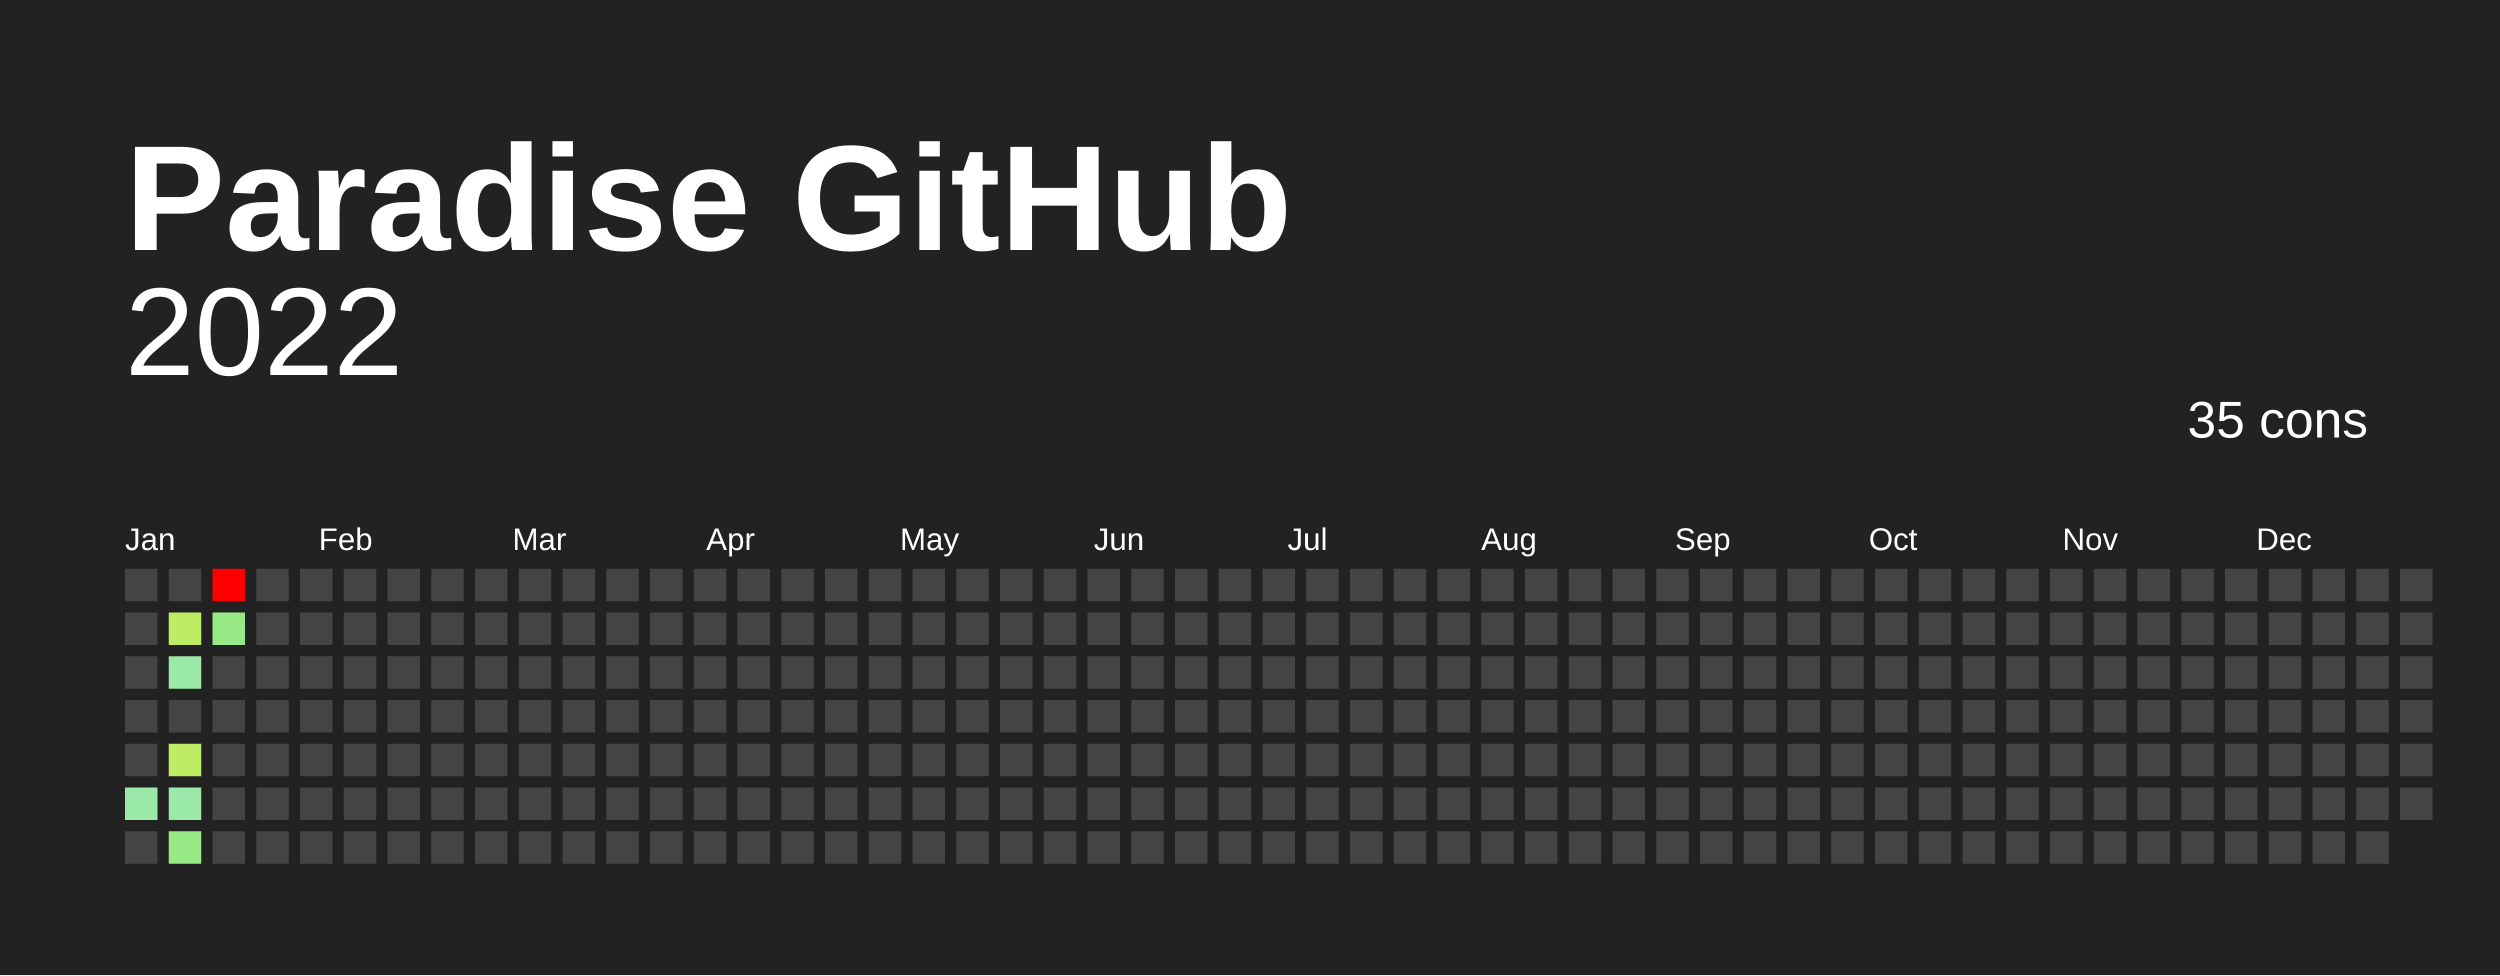
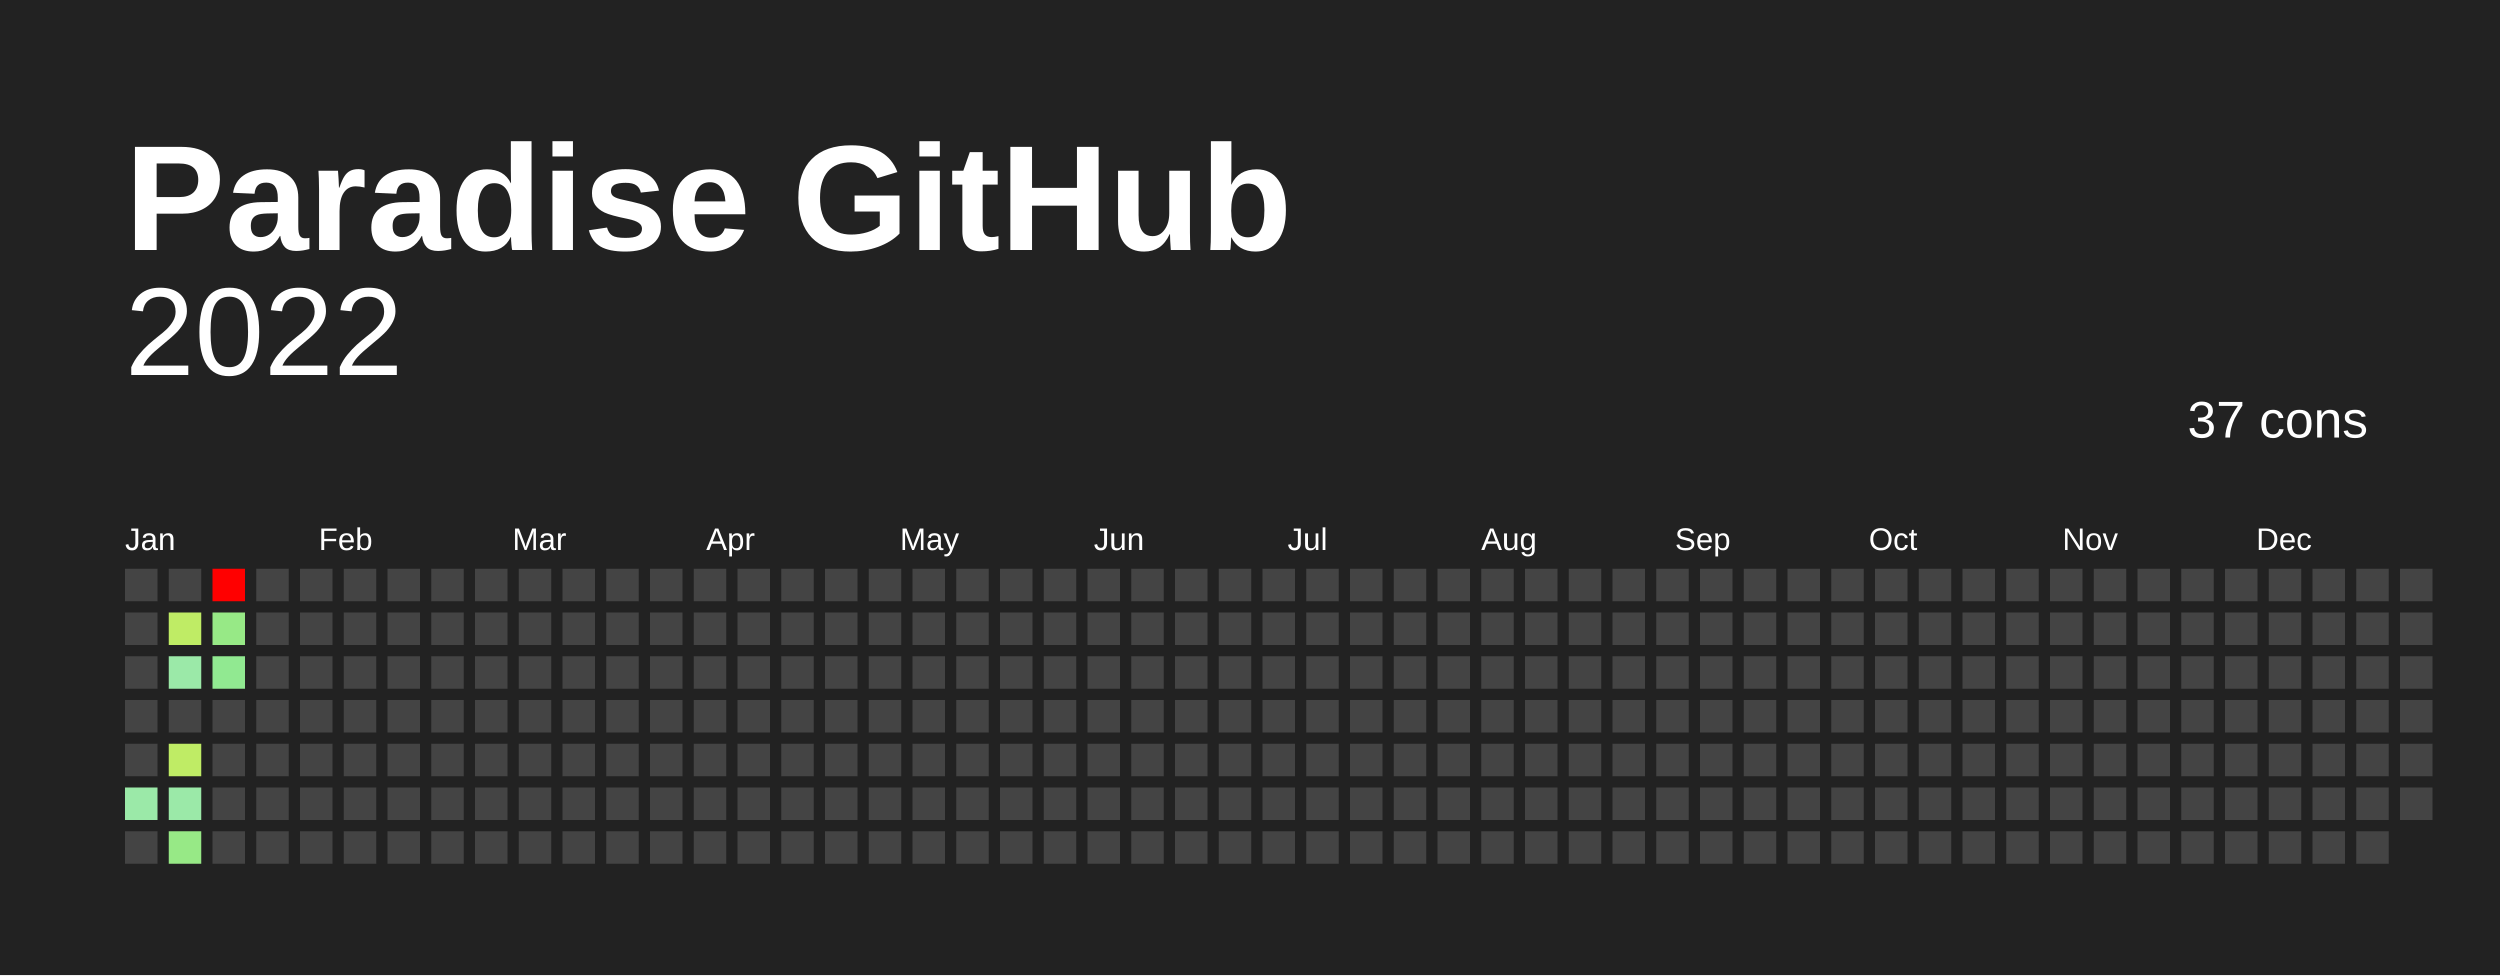
<svg xmlns="http://www.w3.org/2000/svg" baseProfile="full" height="78mm" version="1.1" viewBox="0,0,200,78" width="200mm">
  <defs />
  <rect fill="#222222" height="78" width="200" x="0" y="0" />
  <text fill="#FFFFFF" style="font-size:12px; font-family:Arial; font-weight:bold;" x="10" y="20">Paradise GitHub</text>
  <text alignment-baseline="hanging" fill="#FFFFFF" style="font-size:10.0px; font-family:Arial;" x="10" y="30">2022</text>
-   <text alignment-baseline="hanging" fill="#FFFFFF" style="font-size:4.125px; font-family:Arial;" x="175" y="35">35 cons</text>
+   <text alignment-baseline="hanging" fill="#FFFFFF" style="font-size:4.125px; font-family:Arial;" x="175" y="35">37 cons</text>
  <text fill="#FFFFFF" style="font-size:2.5px; font-family:Arial" x="10.0" y="44">Jan</text>
  <text fill="#FFFFFF" style="font-size:2.5px; font-family:Arial" x="25.5" y="44">Feb</text>
  <text fill="#FFFFFF" style="font-size:2.5px; font-family:Arial" x="41.0" y="44">Mar</text>
  <text fill="#FFFFFF" style="font-size:2.5px; font-family:Arial" x="56.5" y="44">Apr</text>
  <text fill="#FFFFFF" style="font-size:2.5px; font-family:Arial" x="72.0" y="44">May</text>
  <text fill="#FFFFFF" style="font-size:2.5px; font-family:Arial" x="87.5" y="44">Jun</text>
  <text fill="#FFFFFF" style="font-size:2.5px; font-family:Arial" x="103.0" y="44">Jul</text>
  <text fill="#FFFFFF" style="font-size:2.5px; font-family:Arial" x="118.5" y="44">Aug</text>
  <text fill="#FFFFFF" style="font-size:2.5px; font-family:Arial" x="134.0" y="44">Sep</text>
  <text fill="#FFFFFF" style="font-size:2.5px; font-family:Arial" x="149.5" y="44">Oct</text>
  <text fill="#FFFFFF" style="font-size:2.5px; font-family:Arial" x="165.0" y="44">Nov</text>
  <text fill="#FFFFFF" style="font-size:2.5px; font-family:Arial" x="180.5" y="44">Dec</text>
  <rect fill="#444444" height="2.6" width="2.6" x="10.0" y="45.5" />
  <rect fill="#444444" height="2.6" width="2.6" x="10.0" y="49.0" />
  <rect fill="#444444" height="2.6" width="2.6" x="10.0" y="52.5" />
  <rect fill="#444444" height="2.6" width="2.6" x="10.0" y="56.0" />
  <rect fill="#444444" height="2.6" width="2.6" x="10.0" y="59.5" />
  <rect fill="#9be9a8" height="2.6" width="2.6" x="10.0" y="63.0" />
  <rect fill="#444444" height="2.6" width="2.6" x="10.0" y="66.5" />
  <rect fill="#444444" height="2.6" width="2.6" x="13.5" y="45.5" />
  <rect fill="#bfec65" height="2.6" width="2.6" x="13.5" y="49.0" />
  <rect fill="#9be9a8" height="2.6" width="2.6" x="13.5" y="52.5" />
  <rect fill="#444444" height="2.6" width="2.6" x="13.5" y="56.0" />
  <rect fill="#bfec65" height="2.6" width="2.6" x="13.5" y="59.5" />
  <rect fill="#9be9a8" height="2.6" width="2.6" x="13.5" y="63.0" />
  <rect fill="#97e986" height="2.6" width="2.6" x="13.5" y="66.5" />
  <rect fill="red" height="2.6" width="2.6" x="17.0" y="45.5" />
  <rect fill="#97e986" height="2.6" width="2.6" x="17.0" y="49.0" />
-   <rect fill="#444444" height="2.6" width="2.6" x="17.0" y="52.5" />
+   <rect fill="#91e991" height="2.6" width="2.6" x="17.0" y="52.5" />
  <rect fill="#444444" height="2.6" width="2.6" x="17.0" y="56.0" />
  <rect fill="#444444" height="2.6" width="2.6" x="17.0" y="59.5" />
  <rect fill="#444444" height="2.6" width="2.6" x="17.0" y="63.0" />
  <rect fill="#444444" height="2.6" width="2.6" x="17.0" y="66.5" />
  <rect fill="#444444" height="2.6" width="2.6" x="20.5" y="45.5" />
  <rect fill="#444444" height="2.6" width="2.6" x="20.5" y="49.0" />
  <rect fill="#444444" height="2.6" width="2.6" x="20.5" y="52.5" />
  <rect fill="#444444" height="2.6" width="2.6" x="20.5" y="56.0" />
  <rect fill="#444444" height="2.6" width="2.6" x="20.5" y="59.5" />
  <rect fill="#444444" height="2.6" width="2.6" x="20.5" y="63.0" />
  <rect fill="#444444" height="2.6" width="2.6" x="20.5" y="66.5" />
  <rect fill="#444444" height="2.6" width="2.6" x="24.0" y="45.5" />
  <rect fill="#444444" height="2.6" width="2.6" x="24.0" y="49.0" />
  <rect fill="#444444" height="2.6" width="2.6" x="24.0" y="52.5" />
  <rect fill="#444444" height="2.6" width="2.6" x="24.0" y="56.0" />
  <rect fill="#444444" height="2.6" width="2.6" x="24.0" y="59.5" />
  <rect fill="#444444" height="2.6" width="2.6" x="24.0" y="63.0" />
  <rect fill="#444444" height="2.6" width="2.6" x="24.0" y="66.5" />
  <rect fill="#444444" height="2.6" width="2.6" x="27.5" y="45.5" />
  <rect fill="#444444" height="2.6" width="2.6" x="27.5" y="49.0" />
  <rect fill="#444444" height="2.6" width="2.6" x="27.5" y="52.5" />
  <rect fill="#444444" height="2.6" width="2.6" x="27.5" y="56.0" />
  <rect fill="#444444" height="2.6" width="2.6" x="27.5" y="59.5" />
  <rect fill="#444444" height="2.6" width="2.6" x="27.5" y="63.0" />
  <rect fill="#444444" height="2.6" width="2.6" x="27.5" y="66.5" />
  <rect fill="#444444" height="2.6" width="2.6" x="31.0" y="45.5" />
  <rect fill="#444444" height="2.6" width="2.6" x="31.0" y="49.0" />
  <rect fill="#444444" height="2.6" width="2.6" x="31.0" y="52.5" />
  <rect fill="#444444" height="2.6" width="2.6" x="31.0" y="56.0" />
  <rect fill="#444444" height="2.6" width="2.6" x="31.0" y="59.5" />
  <rect fill="#444444" height="2.6" width="2.6" x="31.0" y="63.0" />
  <rect fill="#444444" height="2.6" width="2.6" x="31.0" y="66.5" />
  <rect fill="#444444" height="2.6" width="2.6" x="34.5" y="45.5" />
  <rect fill="#444444" height="2.6" width="2.6" x="34.5" y="49.0" />
  <rect fill="#444444" height="2.6" width="2.6" x="34.5" y="52.5" />
  <rect fill="#444444" height="2.6" width="2.6" x="34.5" y="56.0" />
  <rect fill="#444444" height="2.6" width="2.6" x="34.5" y="59.5" />
  <rect fill="#444444" height="2.6" width="2.6" x="34.5" y="63.0" />
  <rect fill="#444444" height="2.6" width="2.6" x="34.5" y="66.5" />
  <rect fill="#444444" height="2.6" width="2.6" x="38.0" y="45.5" />
  <rect fill="#444444" height="2.6" width="2.6" x="38.0" y="49.0" />
  <rect fill="#444444" height="2.6" width="2.6" x="38.0" y="52.5" />
  <rect fill="#444444" height="2.6" width="2.6" x="38.0" y="56.0" />
  <rect fill="#444444" height="2.6" width="2.6" x="38.0" y="59.5" />
  <rect fill="#444444" height="2.6" width="2.6" x="38.0" y="63.0" />
  <rect fill="#444444" height="2.6" width="2.6" x="38.0" y="66.5" />
  <rect fill="#444444" height="2.6" width="2.6" x="41.5" y="45.5" />
  <rect fill="#444444" height="2.6" width="2.6" x="41.5" y="49.0" />
  <rect fill="#444444" height="2.6" width="2.6" x="41.5" y="52.5" />
  <rect fill="#444444" height="2.6" width="2.6" x="41.5" y="56.0" />
  <rect fill="#444444" height="2.6" width="2.6" x="41.5" y="59.5" />
  <rect fill="#444444" height="2.6" width="2.6" x="41.5" y="63.0" />
  <rect fill="#444444" height="2.6" width="2.6" x="41.5" y="66.5" />
  <rect fill="#444444" height="2.6" width="2.6" x="45.0" y="45.5" />
  <rect fill="#444444" height="2.6" width="2.6" x="45.0" y="49.0" />
  <rect fill="#444444" height="2.6" width="2.6" x="45.0" y="52.5" />
  <rect fill="#444444" height="2.6" width="2.6" x="45.0" y="56.0" />
  <rect fill="#444444" height="2.6" width="2.6" x="45.0" y="59.5" />
  <rect fill="#444444" height="2.6" width="2.6" x="45.0" y="63.0" />
  <rect fill="#444444" height="2.6" width="2.6" x="45.0" y="66.5" />
  <rect fill="#444444" height="2.6" width="2.6" x="48.5" y="45.5" />
  <rect fill="#444444" height="2.6" width="2.6" x="48.5" y="49.0" />
  <rect fill="#444444" height="2.6" width="2.6" x="48.5" y="52.5" />
  <rect fill="#444444" height="2.6" width="2.6" x="48.5" y="56.0" />
  <rect fill="#444444" height="2.6" width="2.6" x="48.5" y="59.5" />
  <rect fill="#444444" height="2.6" width="2.6" x="48.5" y="63.0" />
  <rect fill="#444444" height="2.6" width="2.6" x="48.5" y="66.5" />
  <rect fill="#444444" height="2.6" width="2.6" x="52.0" y="45.5" />
  <rect fill="#444444" height="2.6" width="2.6" x="52.0" y="49.0" />
  <rect fill="#444444" height="2.6" width="2.6" x="52.0" y="52.5" />
  <rect fill="#444444" height="2.6" width="2.6" x="52.0" y="56.0" />
  <rect fill="#444444" height="2.6" width="2.6" x="52.0" y="59.5" />
  <rect fill="#444444" height="2.6" width="2.6" x="52.0" y="63.0" />
  <rect fill="#444444" height="2.6" width="2.6" x="52.0" y="66.5" />
  <rect fill="#444444" height="2.6" width="2.6" x="55.5" y="45.5" />
  <rect fill="#444444" height="2.6" width="2.6" x="55.5" y="49.0" />
  <rect fill="#444444" height="2.6" width="2.6" x="55.5" y="52.5" />
  <rect fill="#444444" height="2.6" width="2.6" x="55.5" y="56.0" />
  <rect fill="#444444" height="2.6" width="2.6" x="55.5" y="59.5" />
  <rect fill="#444444" height="2.6" width="2.6" x="55.5" y="63.0" />
  <rect fill="#444444" height="2.6" width="2.6" x="55.5" y="66.5" />
  <rect fill="#444444" height="2.6" width="2.6" x="59.0" y="45.5" />
  <rect fill="#444444" height="2.6" width="2.6" x="59.0" y="49.0" />
  <rect fill="#444444" height="2.6" width="2.6" x="59.0" y="52.5" />
  <rect fill="#444444" height="2.6" width="2.6" x="59.0" y="56.0" />
  <rect fill="#444444" height="2.6" width="2.6" x="59.0" y="59.5" />
  <rect fill="#444444" height="2.6" width="2.6" x="59.0" y="63.0" />
  <rect fill="#444444" height="2.6" width="2.6" x="59.0" y="66.5" />
  <rect fill="#444444" height="2.6" width="2.6" x="62.5" y="45.5" />
  <rect fill="#444444" height="2.6" width="2.6" x="62.5" y="49.0" />
  <rect fill="#444444" height="2.6" width="2.6" x="62.5" y="52.5" />
  <rect fill="#444444" height="2.6" width="2.6" x="62.5" y="56.0" />
  <rect fill="#444444" height="2.6" width="2.6" x="62.5" y="59.5" />
  <rect fill="#444444" height="2.6" width="2.6" x="62.5" y="63.0" />
  <rect fill="#444444" height="2.6" width="2.6" x="62.5" y="66.5" />
  <rect fill="#444444" height="2.6" width="2.6" x="66.0" y="45.5" />
  <rect fill="#444444" height="2.6" width="2.6" x="66.0" y="49.0" />
  <rect fill="#444444" height="2.6" width="2.6" x="66.0" y="52.5" />
  <rect fill="#444444" height="2.6" width="2.6" x="66.0" y="56.0" />
  <rect fill="#444444" height="2.6" width="2.6" x="66.0" y="59.5" />
  <rect fill="#444444" height="2.6" width="2.6" x="66.0" y="63.0" />
  <rect fill="#444444" height="2.6" width="2.6" x="66.0" y="66.5" />
  <rect fill="#444444" height="2.6" width="2.6" x="69.5" y="45.5" />
  <rect fill="#444444" height="2.6" width="2.6" x="69.5" y="49.0" />
  <rect fill="#444444" height="2.6" width="2.6" x="69.5" y="52.5" />
  <rect fill="#444444" height="2.6" width="2.6" x="69.5" y="56.0" />
  <rect fill="#444444" height="2.6" width="2.6" x="69.5" y="59.5" />
  <rect fill="#444444" height="2.6" width="2.6" x="69.5" y="63.0" />
  <rect fill="#444444" height="2.6" width="2.6" x="69.5" y="66.5" />
  <rect fill="#444444" height="2.6" width="2.6" x="73.0" y="45.5" />
  <rect fill="#444444" height="2.6" width="2.6" x="73.0" y="49.0" />
  <rect fill="#444444" height="2.6" width="2.6" x="73.0" y="52.5" />
  <rect fill="#444444" height="2.6" width="2.6" x="73.0" y="56.0" />
  <rect fill="#444444" height="2.6" width="2.6" x="73.0" y="59.5" />
  <rect fill="#444444" height="2.6" width="2.6" x="73.0" y="63.0" />
  <rect fill="#444444" height="2.6" width="2.6" x="73.0" y="66.5" />
  <rect fill="#444444" height="2.6" width="2.6" x="76.5" y="45.5" />
  <rect fill="#444444" height="2.6" width="2.6" x="76.5" y="49.0" />
  <rect fill="#444444" height="2.6" width="2.6" x="76.5" y="52.5" />
  <rect fill="#444444" height="2.6" width="2.6" x="76.5" y="56.0" />
  <rect fill="#444444" height="2.6" width="2.6" x="76.5" y="59.5" />
  <rect fill="#444444" height="2.6" width="2.6" x="76.5" y="63.0" />
  <rect fill="#444444" height="2.6" width="2.6" x="76.5" y="66.5" />
  <rect fill="#444444" height="2.6" width="2.6" x="80.0" y="45.5" />
  <rect fill="#444444" height="2.6" width="2.6" x="80.0" y="49.0" />
  <rect fill="#444444" height="2.6" width="2.6" x="80.0" y="52.5" />
  <rect fill="#444444" height="2.6" width="2.6" x="80.0" y="56.0" />
  <rect fill="#444444" height="2.6" width="2.6" x="80.0" y="59.5" />
  <rect fill="#444444" height="2.6" width="2.6" x="80.0" y="63.0" />
  <rect fill="#444444" height="2.6" width="2.6" x="80.0" y="66.5" />
  <rect fill="#444444" height="2.6" width="2.6" x="83.5" y="45.5" />
  <rect fill="#444444" height="2.6" width="2.6" x="83.5" y="49.0" />
  <rect fill="#444444" height="2.6" width="2.6" x="83.5" y="52.5" />
  <rect fill="#444444" height="2.6" width="2.6" x="83.5" y="56.0" />
  <rect fill="#444444" height="2.6" width="2.6" x="83.5" y="59.5" />
  <rect fill="#444444" height="2.6" width="2.6" x="83.5" y="63.0" />
  <rect fill="#444444" height="2.6" width="2.6" x="83.5" y="66.5" />
  <rect fill="#444444" height="2.6" width="2.6" x="87.0" y="45.5" />
  <rect fill="#444444" height="2.6" width="2.6" x="87.0" y="49.0" />
  <rect fill="#444444" height="2.6" width="2.6" x="87.0" y="52.5" />
  <rect fill="#444444" height="2.6" width="2.6" x="87.0" y="56.0" />
  <rect fill="#444444" height="2.6" width="2.6" x="87.0" y="59.5" />
  <rect fill="#444444" height="2.6" width="2.6" x="87.0" y="63.0" />
  <rect fill="#444444" height="2.6" width="2.6" x="87.0" y="66.5" />
  <rect fill="#444444" height="2.6" width="2.6" x="90.5" y="45.5" />
  <rect fill="#444444" height="2.6" width="2.6" x="90.5" y="49.0" />
  <rect fill="#444444" height="2.6" width="2.6" x="90.5" y="52.5" />
  <rect fill="#444444" height="2.6" width="2.6" x="90.5" y="56.0" />
  <rect fill="#444444" height="2.6" width="2.6" x="90.5" y="59.5" />
  <rect fill="#444444" height="2.6" width="2.6" x="90.5" y="63.0" />
  <rect fill="#444444" height="2.6" width="2.6" x="90.5" y="66.5" />
  <rect fill="#444444" height="2.6" width="2.6" x="94.0" y="45.5" />
  <rect fill="#444444" height="2.6" width="2.6" x="94.0" y="49.0" />
  <rect fill="#444444" height="2.6" width="2.6" x="94.0" y="52.5" />
  <rect fill="#444444" height="2.6" width="2.6" x="94.0" y="56.0" />
  <rect fill="#444444" height="2.6" width="2.6" x="94.0" y="59.5" />
  <rect fill="#444444" height="2.6" width="2.6" x="94.0" y="63.0" />
  <rect fill="#444444" height="2.6" width="2.6" x="94.0" y="66.5" />
  <rect fill="#444444" height="2.6" width="2.6" x="97.5" y="45.5" />
  <rect fill="#444444" height="2.6" width="2.6" x="97.5" y="49.0" />
  <rect fill="#444444" height="2.6" width="2.6" x="97.5" y="52.5" />
  <rect fill="#444444" height="2.6" width="2.6" x="97.5" y="56.0" />
  <rect fill="#444444" height="2.6" width="2.6" x="97.5" y="59.5" />
  <rect fill="#444444" height="2.6" width="2.6" x="97.5" y="63.0" />
  <rect fill="#444444" height="2.6" width="2.6" x="97.5" y="66.5" />
  <rect fill="#444444" height="2.6" width="2.6" x="101.0" y="45.5" />
  <rect fill="#444444" height="2.6" width="2.6" x="101.0" y="49.0" />
  <rect fill="#444444" height="2.6" width="2.6" x="101.0" y="52.5" />
  <rect fill="#444444" height="2.6" width="2.6" x="101.0" y="56.0" />
  <rect fill="#444444" height="2.6" width="2.6" x="101.0" y="59.5" />
  <rect fill="#444444" height="2.6" width="2.6" x="101.0" y="63.0" />
  <rect fill="#444444" height="2.6" width="2.6" x="101.0" y="66.5" />
  <rect fill="#444444" height="2.6" width="2.6" x="104.5" y="45.5" />
  <rect fill="#444444" height="2.6" width="2.6" x="104.5" y="49.0" />
  <rect fill="#444444" height="2.6" width="2.6" x="104.5" y="52.5" />
  <rect fill="#444444" height="2.6" width="2.6" x="104.5" y="56.0" />
  <rect fill="#444444" height="2.6" width="2.6" x="104.5" y="59.5" />
  <rect fill="#444444" height="2.6" width="2.6" x="104.5" y="63.0" />
  <rect fill="#444444" height="2.6" width="2.6" x="104.5" y="66.5" />
  <rect fill="#444444" height="2.6" width="2.6" x="108.0" y="45.5" />
  <rect fill="#444444" height="2.6" width="2.6" x="108.0" y="49.0" />
  <rect fill="#444444" height="2.6" width="2.6" x="108.0" y="52.5" />
  <rect fill="#444444" height="2.6" width="2.6" x="108.0" y="56.0" />
  <rect fill="#444444" height="2.6" width="2.6" x="108.0" y="59.5" />
  <rect fill="#444444" height="2.6" width="2.6" x="108.0" y="63.0" />
  <rect fill="#444444" height="2.6" width="2.6" x="108.0" y="66.5" />
  <rect fill="#444444" height="2.6" width="2.6" x="111.5" y="45.5" />
  <rect fill="#444444" height="2.6" width="2.6" x="111.5" y="49.0" />
  <rect fill="#444444" height="2.6" width="2.6" x="111.5" y="52.5" />
  <rect fill="#444444" height="2.6" width="2.6" x="111.5" y="56.0" />
  <rect fill="#444444" height="2.6" width="2.6" x="111.5" y="59.5" />
  <rect fill="#444444" height="2.6" width="2.6" x="111.5" y="63.0" />
  <rect fill="#444444" height="2.6" width="2.6" x="111.5" y="66.5" />
  <rect fill="#444444" height="2.6" width="2.6" x="115.0" y="45.5" />
  <rect fill="#444444" height="2.6" width="2.6" x="115.0" y="49.0" />
  <rect fill="#444444" height="2.6" width="2.6" x="115.0" y="52.5" />
  <rect fill="#444444" height="2.6" width="2.6" x="115.0" y="56.0" />
  <rect fill="#444444" height="2.6" width="2.6" x="115.0" y="59.5" />
  <rect fill="#444444" height="2.6" width="2.6" x="115.0" y="63.0" />
  <rect fill="#444444" height="2.6" width="2.6" x="115.0" y="66.5" />
  <rect fill="#444444" height="2.6" width="2.6" x="118.5" y="45.5" />
  <rect fill="#444444" height="2.6" width="2.6" x="118.5" y="49.0" />
  <rect fill="#444444" height="2.6" width="2.6" x="118.5" y="52.5" />
  <rect fill="#444444" height="2.6" width="2.6" x="118.5" y="56.0" />
  <rect fill="#444444" height="2.6" width="2.6" x="118.5" y="59.5" />
  <rect fill="#444444" height="2.6" width="2.6" x="118.5" y="63.0" />
  <rect fill="#444444" height="2.6" width="2.6" x="118.5" y="66.5" />
  <rect fill="#444444" height="2.6" width="2.6" x="122.0" y="45.5" />
  <rect fill="#444444" height="2.6" width="2.6" x="122.0" y="49.0" />
  <rect fill="#444444" height="2.6" width="2.6" x="122.0" y="52.5" />
  <rect fill="#444444" height="2.6" width="2.6" x="122.0" y="56.0" />
  <rect fill="#444444" height="2.6" width="2.6" x="122.0" y="59.5" />
  <rect fill="#444444" height="2.6" width="2.6" x="122.0" y="63.0" />
  <rect fill="#444444" height="2.6" width="2.6" x="122.0" y="66.5" />
  <rect fill="#444444" height="2.6" width="2.6" x="125.5" y="45.5" />
  <rect fill="#444444" height="2.6" width="2.6" x="125.5" y="49.0" />
  <rect fill="#444444" height="2.6" width="2.6" x="125.5" y="52.5" />
  <rect fill="#444444" height="2.6" width="2.6" x="125.5" y="56.0" />
  <rect fill="#444444" height="2.6" width="2.6" x="125.5" y="59.5" />
  <rect fill="#444444" height="2.6" width="2.6" x="125.5" y="63.0" />
  <rect fill="#444444" height="2.6" width="2.6" x="125.5" y="66.5" />
  <rect fill="#444444" height="2.6" width="2.6" x="129.0" y="45.5" />
  <rect fill="#444444" height="2.6" width="2.6" x="129.0" y="49.0" />
  <rect fill="#444444" height="2.6" width="2.6" x="129.0" y="52.5" />
  <rect fill="#444444" height="2.6" width="2.6" x="129.0" y="56.0" />
  <rect fill="#444444" height="2.6" width="2.6" x="129.0" y="59.5" />
  <rect fill="#444444" height="2.6" width="2.6" x="129.0" y="63.0" />
  <rect fill="#444444" height="2.6" width="2.6" x="129.0" y="66.5" />
  <rect fill="#444444" height="2.6" width="2.6" x="132.5" y="45.5" />
  <rect fill="#444444" height="2.6" width="2.6" x="132.5" y="49.0" />
  <rect fill="#444444" height="2.6" width="2.6" x="132.5" y="52.5" />
  <rect fill="#444444" height="2.6" width="2.6" x="132.5" y="56.0" />
  <rect fill="#444444" height="2.6" width="2.6" x="132.5" y="59.5" />
  <rect fill="#444444" height="2.6" width="2.6" x="132.5" y="63.0" />
  <rect fill="#444444" height="2.6" width="2.6" x="132.5" y="66.5" />
  <rect fill="#444444" height="2.6" width="2.6" x="136.0" y="45.5" />
  <rect fill="#444444" height="2.6" width="2.6" x="136.0" y="49.0" />
  <rect fill="#444444" height="2.6" width="2.6" x="136.0" y="52.5" />
  <rect fill="#444444" height="2.6" width="2.6" x="136.0" y="56.0" />
  <rect fill="#444444" height="2.6" width="2.6" x="136.0" y="59.5" />
  <rect fill="#444444" height="2.6" width="2.6" x="136.0" y="63.0" />
  <rect fill="#444444" height="2.6" width="2.6" x="136.0" y="66.5" />
  <rect fill="#444444" height="2.6" width="2.6" x="139.5" y="45.5" />
  <rect fill="#444444" height="2.6" width="2.6" x="139.5" y="49.0" />
  <rect fill="#444444" height="2.6" width="2.6" x="139.5" y="52.5" />
  <rect fill="#444444" height="2.6" width="2.6" x="139.5" y="56.0" />
  <rect fill="#444444" height="2.6" width="2.6" x="139.5" y="59.5" />
  <rect fill="#444444" height="2.6" width="2.6" x="139.5" y="63.0" />
  <rect fill="#444444" height="2.6" width="2.6" x="139.5" y="66.5" />
  <rect fill="#444444" height="2.6" width="2.6" x="143.0" y="45.5" />
  <rect fill="#444444" height="2.6" width="2.6" x="143.0" y="49.0" />
  <rect fill="#444444" height="2.6" width="2.6" x="143.0" y="52.5" />
  <rect fill="#444444" height="2.6" width="2.6" x="143.0" y="56.0" />
  <rect fill="#444444" height="2.6" width="2.6" x="143.0" y="59.5" />
  <rect fill="#444444" height="2.6" width="2.6" x="143.0" y="63.0" />
  <rect fill="#444444" height="2.6" width="2.6" x="143.0" y="66.5" />
  <rect fill="#444444" height="2.6" width="2.6" x="146.5" y="45.5" />
  <rect fill="#444444" height="2.6" width="2.6" x="146.5" y="49.0" />
  <rect fill="#444444" height="2.6" width="2.6" x="146.5" y="52.5" />
  <rect fill="#444444" height="2.6" width="2.6" x="146.5" y="56.0" />
  <rect fill="#444444" height="2.6" width="2.6" x="146.5" y="59.5" />
  <rect fill="#444444" height="2.6" width="2.6" x="146.5" y="63.0" />
  <rect fill="#444444" height="2.6" width="2.6" x="146.5" y="66.5" />
  <rect fill="#444444" height="2.6" width="2.6" x="150.0" y="45.5" />
  <rect fill="#444444" height="2.6" width="2.6" x="150.0" y="49.0" />
  <rect fill="#444444" height="2.6" width="2.6" x="150.0" y="52.5" />
  <rect fill="#444444" height="2.6" width="2.6" x="150.0" y="56.0" />
  <rect fill="#444444" height="2.6" width="2.6" x="150.0" y="59.5" />
  <rect fill="#444444" height="2.6" width="2.6" x="150.0" y="63.0" />
  <rect fill="#444444" height="2.6" width="2.6" x="150.0" y="66.5" />
  <rect fill="#444444" height="2.6" width="2.6" x="153.5" y="45.5" />
  <rect fill="#444444" height="2.6" width="2.6" x="153.5" y="49.0" />
  <rect fill="#444444" height="2.6" width="2.6" x="153.5" y="52.5" />
  <rect fill="#444444" height="2.6" width="2.6" x="153.5" y="56.0" />
  <rect fill="#444444" height="2.6" width="2.6" x="153.5" y="59.5" />
  <rect fill="#444444" height="2.6" width="2.6" x="153.5" y="63.0" />
  <rect fill="#444444" height="2.6" width="2.6" x="153.5" y="66.5" />
  <rect fill="#444444" height="2.6" width="2.6" x="157.0" y="45.5" />
  <rect fill="#444444" height="2.6" width="2.6" x="157.0" y="49.0" />
  <rect fill="#444444" height="2.6" width="2.6" x="157.0" y="52.5" />
  <rect fill="#444444" height="2.6" width="2.6" x="157.0" y="56.0" />
  <rect fill="#444444" height="2.6" width="2.6" x="157.0" y="59.5" />
  <rect fill="#444444" height="2.6" width="2.6" x="157.0" y="63.0" />
  <rect fill="#444444" height="2.6" width="2.6" x="157.0" y="66.5" />
  <rect fill="#444444" height="2.6" width="2.6" x="160.5" y="45.5" />
  <rect fill="#444444" height="2.6" width="2.6" x="160.5" y="49.0" />
  <rect fill="#444444" height="2.6" width="2.6" x="160.5" y="52.5" />
  <rect fill="#444444" height="2.6" width="2.6" x="160.5" y="56.0" />
  <rect fill="#444444" height="2.6" width="2.6" x="160.5" y="59.5" />
  <rect fill="#444444" height="2.6" width="2.6" x="160.5" y="63.0" />
  <rect fill="#444444" height="2.6" width="2.6" x="160.5" y="66.5" />
  <rect fill="#444444" height="2.6" width="2.6" x="164.0" y="45.5" />
  <rect fill="#444444" height="2.6" width="2.6" x="164.0" y="49.0" />
  <rect fill="#444444" height="2.6" width="2.6" x="164.0" y="52.5" />
  <rect fill="#444444" height="2.6" width="2.6" x="164.0" y="56.0" />
  <rect fill="#444444" height="2.6" width="2.6" x="164.0" y="59.5" />
  <rect fill="#444444" height="2.6" width="2.6" x="164.0" y="63.0" />
  <rect fill="#444444" height="2.6" width="2.6" x="164.0" y="66.5" />
  <rect fill="#444444" height="2.6" width="2.6" x="167.5" y="45.5" />
  <rect fill="#444444" height="2.6" width="2.6" x="167.5" y="49.0" />
  <rect fill="#444444" height="2.6" width="2.6" x="167.5" y="52.5" />
  <rect fill="#444444" height="2.6" width="2.6" x="167.5" y="56.0" />
  <rect fill="#444444" height="2.6" width="2.6" x="167.5" y="59.5" />
  <rect fill="#444444" height="2.6" width="2.6" x="167.5" y="63.0" />
  <rect fill="#444444" height="2.6" width="2.6" x="167.5" y="66.5" />
  <rect fill="#444444" height="2.6" width="2.6" x="171.0" y="45.5" />
  <rect fill="#444444" height="2.6" width="2.6" x="171.0" y="49.0" />
  <rect fill="#444444" height="2.6" width="2.6" x="171.0" y="52.5" />
  <rect fill="#444444" height="2.6" width="2.6" x="171.0" y="56.0" />
  <rect fill="#444444" height="2.6" width="2.6" x="171.0" y="59.5" />
  <rect fill="#444444" height="2.6" width="2.6" x="171.0" y="63.0" />
  <rect fill="#444444" height="2.6" width="2.6" x="171.0" y="66.5" />
  <rect fill="#444444" height="2.6" width="2.6" x="174.5" y="45.5" />
  <rect fill="#444444" height="2.6" width="2.6" x="174.5" y="49.0" />
  <rect fill="#444444" height="2.6" width="2.6" x="174.5" y="52.5" />
  <rect fill="#444444" height="2.6" width="2.6" x="174.5" y="56.0" />
  <rect fill="#444444" height="2.6" width="2.6" x="174.5" y="59.5" />
  <rect fill="#444444" height="2.6" width="2.6" x="174.5" y="63.0" />
  <rect fill="#444444" height="2.6" width="2.6" x="174.5" y="66.5" />
  <rect fill="#444444" height="2.6" width="2.6" x="178.0" y="45.5" />
  <rect fill="#444444" height="2.6" width="2.6" x="178.0" y="49.0" />
  <rect fill="#444444" height="2.6" width="2.6" x="178.0" y="52.5" />
  <rect fill="#444444" height="2.6" width="2.6" x="178.0" y="56.0" />
  <rect fill="#444444" height="2.6" width="2.6" x="178.0" y="59.5" />
  <rect fill="#444444" height="2.6" width="2.6" x="178.0" y="63.0" />
  <rect fill="#444444" height="2.6" width="2.6" x="178.0" y="66.5" />
  <rect fill="#444444" height="2.6" width="2.6" x="181.5" y="45.5" />
  <rect fill="#444444" height="2.6" width="2.6" x="181.5" y="49.0" />
  <rect fill="#444444" height="2.6" width="2.6" x="181.5" y="52.5" />
  <rect fill="#444444" height="2.6" width="2.6" x="181.5" y="56.0" />
  <rect fill="#444444" height="2.6" width="2.6" x="181.5" y="59.5" />
  <rect fill="#444444" height="2.6" width="2.6" x="181.5" y="63.0" />
  <rect fill="#444444" height="2.6" width="2.6" x="181.5" y="66.5" />
  <rect fill="#444444" height="2.6" width="2.6" x="185.0" y="45.5" />
  <rect fill="#444444" height="2.6" width="2.6" x="185.0" y="49.0" />
  <rect fill="#444444" height="2.6" width="2.6" x="185.0" y="52.5" />
  <rect fill="#444444" height="2.6" width="2.6" x="185.0" y="56.0" />
  <rect fill="#444444" height="2.6" width="2.6" x="185.0" y="59.5" />
  <rect fill="#444444" height="2.6" width="2.6" x="185.0" y="63.0" />
  <rect fill="#444444" height="2.6" width="2.6" x="185.0" y="66.5" />
  <rect fill="#444444" height="2.6" width="2.6" x="188.5" y="45.5" />
  <rect fill="#444444" height="2.6" width="2.6" x="188.5" y="49.0" />
  <rect fill="#444444" height="2.6" width="2.6" x="188.5" y="52.5" />
  <rect fill="#444444" height="2.6" width="2.6" x="188.5" y="56.0" />
  <rect fill="#444444" height="2.6" width="2.6" x="188.5" y="59.5" />
  <rect fill="#444444" height="2.6" width="2.6" x="188.5" y="63.0" />
  <rect fill="#444444" height="2.6" width="2.6" x="188.5" y="66.5" />
  <rect fill="#444444" height="2.6" width="2.6" x="192.0" y="45.5" />
  <rect fill="#444444" height="2.6" width="2.6" x="192.0" y="49.0" />
  <rect fill="#444444" height="2.6" width="2.6" x="192.0" y="52.5" />
  <rect fill="#444444" height="2.6" width="2.6" x="192.0" y="56.0" />
  <rect fill="#444444" height="2.6" width="2.6" x="192.0" y="59.5" />
  <rect fill="#444444" height="2.6" width="2.6" x="192.0" y="63.0" />
</svg>
